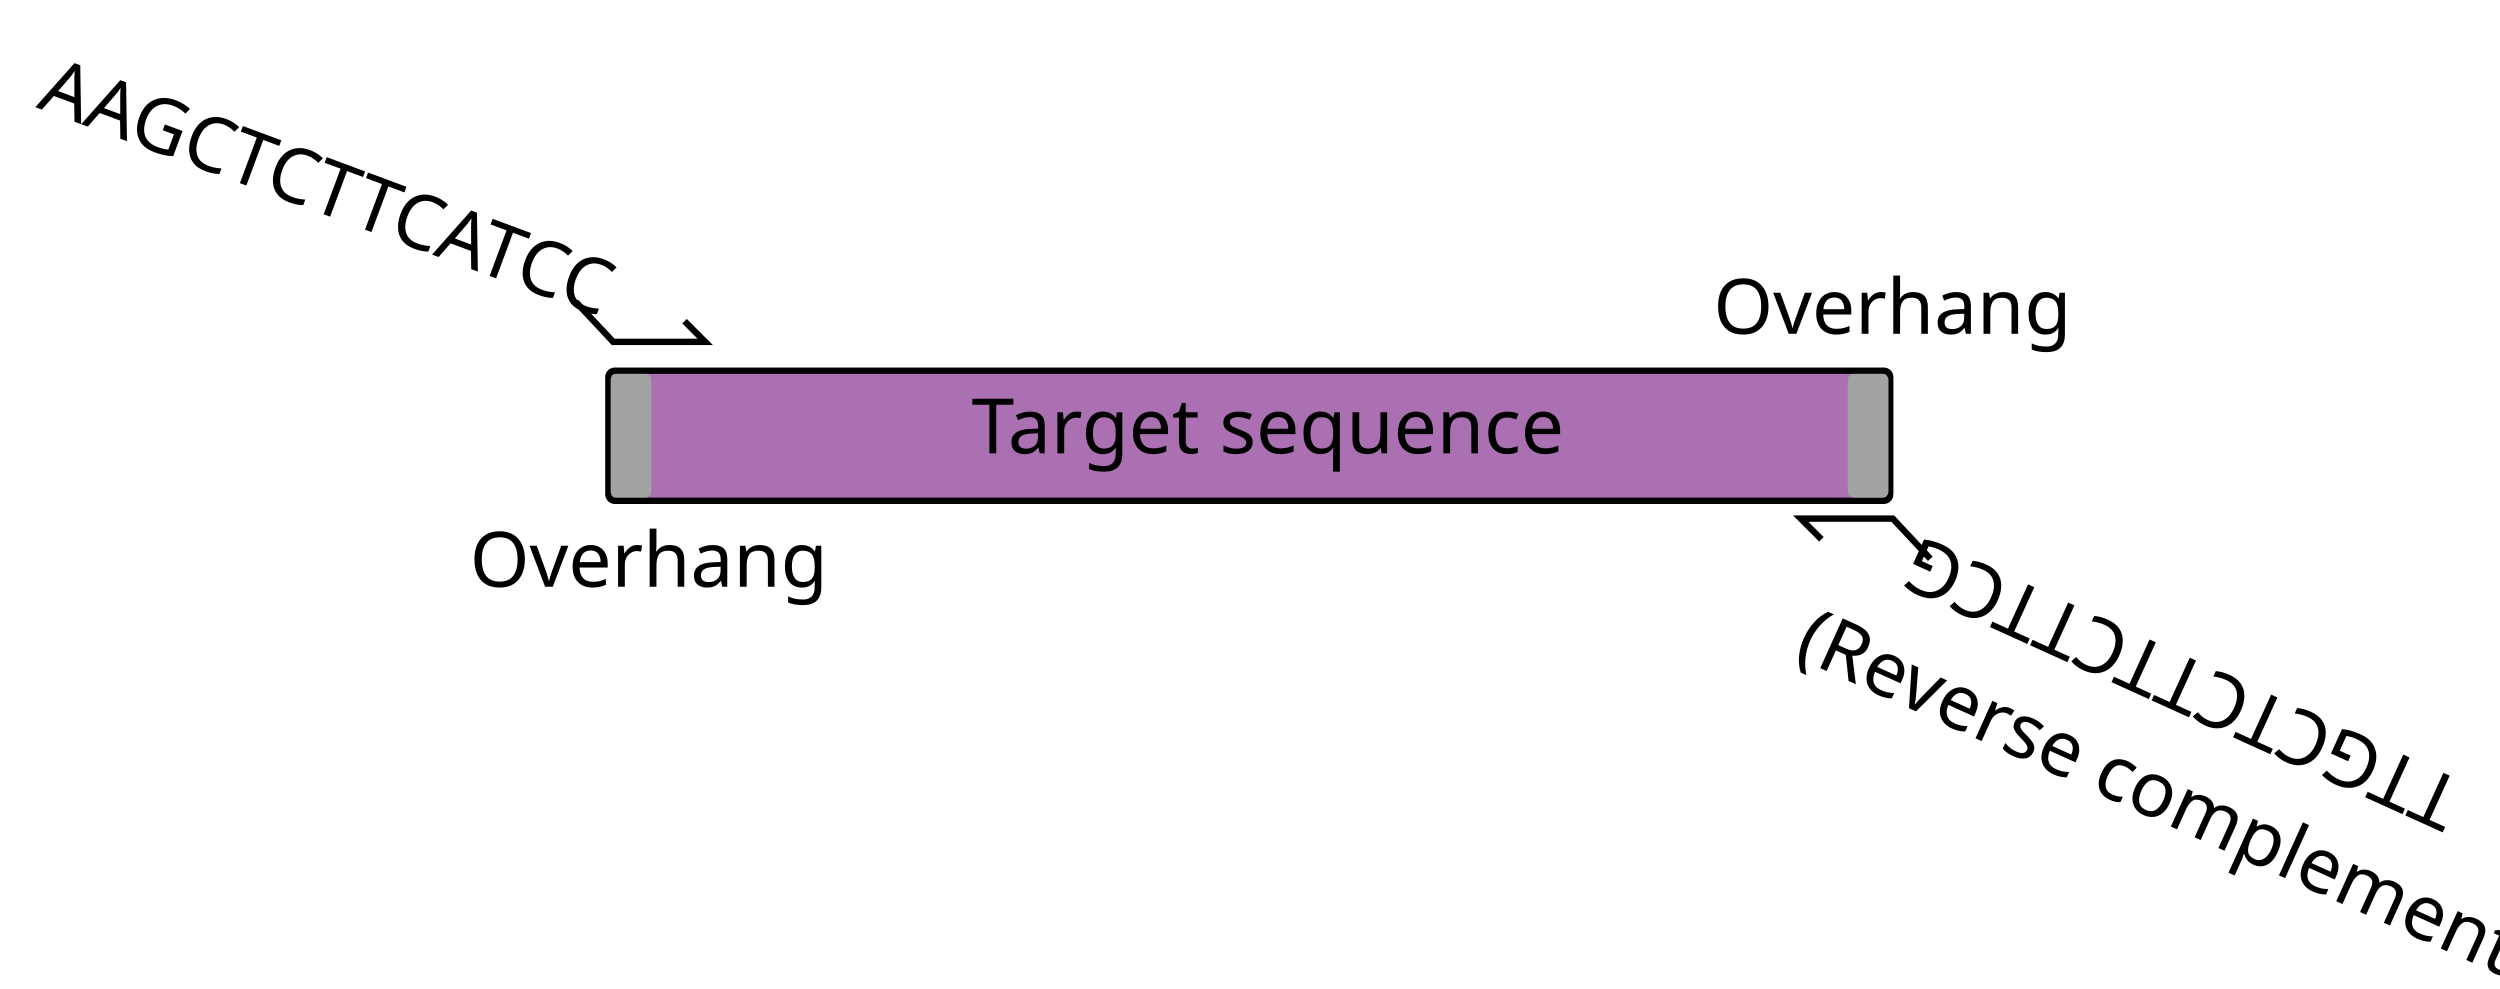
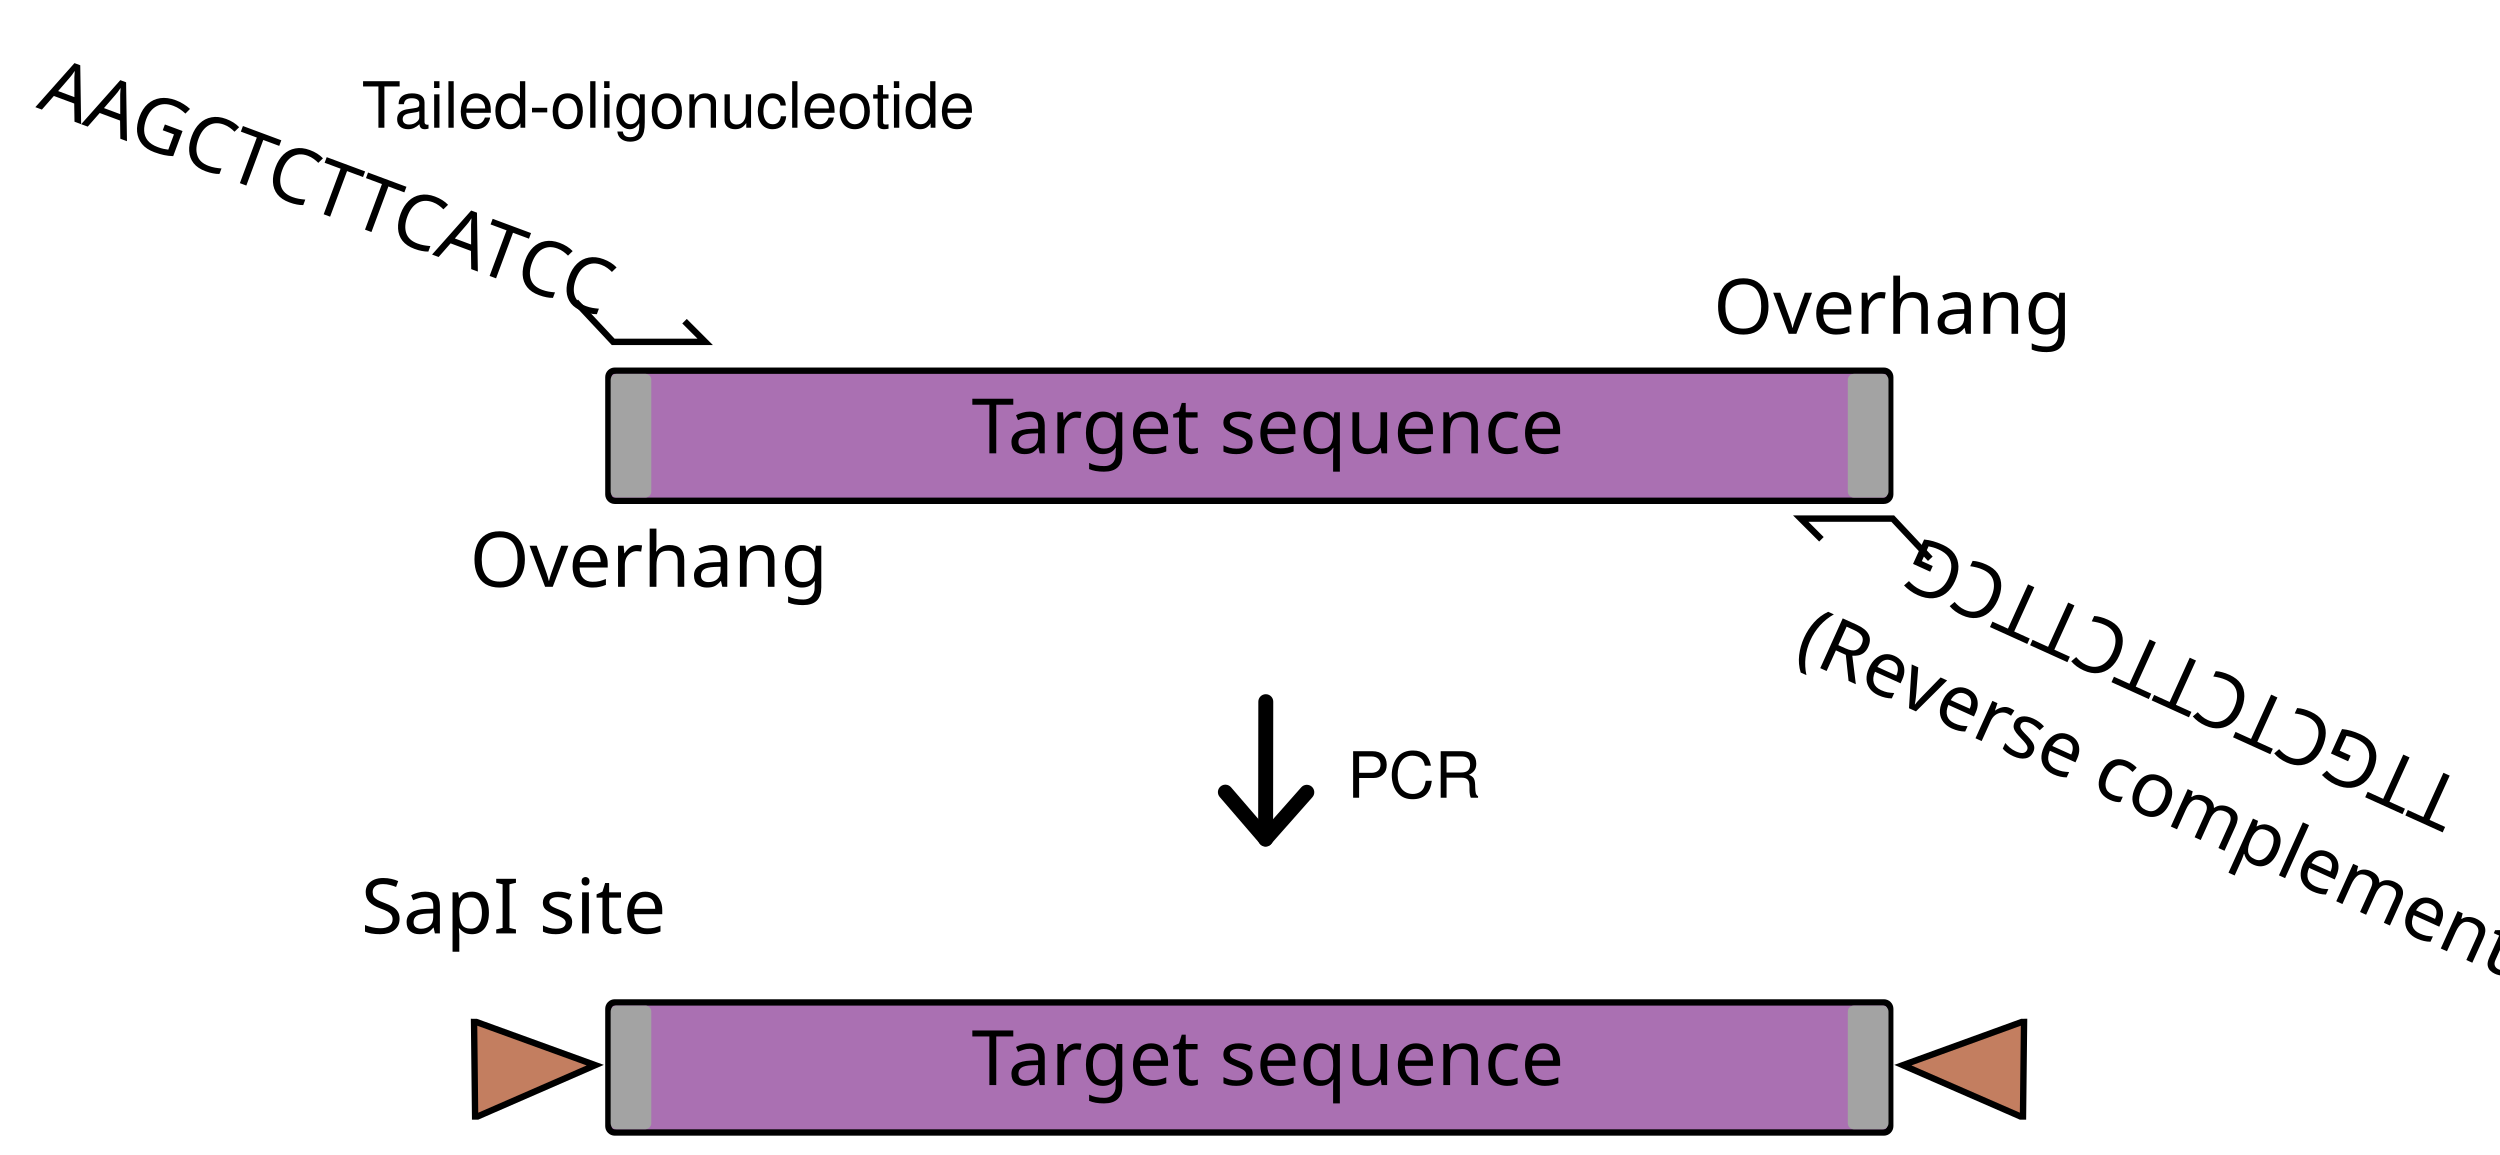
- <svg xmlns="http://www.w3.org/2000/svg" version="1.1" id="Layer_1" x="0px" y="0px" width="392px" height="155px" viewBox="0 0 392 155" enable-background="new 0 0 392 155" xml:space="preserve">
-   <path fill="#AA70B2" stroke="#000000" stroke-miterlimit="10" d="M296.389,77.524c0,0.552-0.447,1-1,1H96.396c-0.552,0-1-0.448-1-1  V59.126c0-0.552,0.448-1,1-1h198.992c0.553,0,1,0.448,1,1V77.524z" />
+ <svg xmlns="http://www.w3.org/2000/svg" version="1.1" id="Layer_1" x="0px" y="0px" width="392px" height="181px" viewBox="0 0 392 181" enable-background="new 0 0 392 181" xml:space="preserve">
+   <path fill="#AA70B2" stroke="#000000" stroke-miterlimit="10" d="M296.389,77.524c0,0.552-0.447,1-1,1H96.396c-0.552,0-1-0.447-1-1  V59.126c0-0.552,0.448-1,1-1h198.993c0.553,0,1,0.448,1,1V77.524L296.389,77.524z" />
  <path fill="#A3A3A3" d="M102.125,77.059c0,0.522-0.415,0.946-0.927,0.946h-4.521c-0.512,0-0.927-0.423-0.927-0.946V59.566  c0-0.522,0.415-0.945,0.927-0.945h4.521c0.512,0,0.927,0.423,0.927,0.945V77.059z" />
  <text transform="matrix(1 0 0 1 152.3364 71.0835)" font-family="'MyriadPro-Regular'" font-size="12">Target sequence</text>
  <polyline fill="none" stroke="#000000" stroke-miterlimit="10" points="107.334,50.365 110.577,53.608 96.149,53.608 90.26,47.314   " />
-   <polyline fill="none" stroke="#000000" stroke-miterlimit="10" points="285.6,84.563 282.357,81.319 296.784,81.319 302.674,87.614   " />
-   <text transform="matrix(0.9374 0.3483 -0.3483 0.9374 5.5435 16.8027)" font-family="'MyriadPro-Regular'" font-size="12">AAGCTCTTCATCC</text>
+   <polyline fill="none" stroke="#000000" stroke-miterlimit="10" points="285.6,84.562 282.357,81.318 296.784,81.318 302.674,87.613   " />
+   <text transform="matrix(0.9374 0.3483 -0.3483 0.9374 5.5435 16.8022)" font-family="'MyriadPro-Regular'" font-size="12">AAGCTCTTCATCC</text>
  <text transform="matrix(-0.9107 -0.4131 0.4131 -0.9107 386.6582 122.7715)" font-family="'MyriadPro-Regular'" font-size="12">TTGCTCTTCTTCG</text>
  <text transform="matrix(0.9113 0.4117 -0.4117 0.9113 281.0781 102.8047)" font-family="'MyriadPro-Regular'" font-size="12">(Reverse complement)</text>
-   <text transform="matrix(1 0 0 1 73.6606 92.0049)" font-family="'MyriadPro-Regular'" font-size="12">Overhang</text>
+   <text transform="matrix(1 0 0 1 73.6606 92.0059)" font-family="'MyriadPro-Regular'" font-size="12">Overhang</text>
  <text transform="matrix(1 0 0 1 268.6602 52.3384)" font-family="'MyriadPro-Regular'" font-size="12">Overhang</text>
-   <path fill="#A3A3A3" d="M296.115,77.065c0,0.522-0.415,0.946-0.928,0.946h-4.52c-0.513,0-0.928-0.423-0.928-0.946V59.572  c0-0.522,0.415-0.945,0.928-0.945h4.52c0.513,0,0.928,0.423,0.928,0.945V77.065z" />
+   <path fill="#A3A3A3" d="M296.115,77.065c0,0.522-0.415,0.947-0.928,0.947h-4.521c-0.513,0-0.929-0.424-0.929-0.947V59.572  c0-0.522,0.416-0.945,0.929-0.945h4.521c0.513,0,0.928,0.423,0.928,0.945V77.065z" />
+   <path fill="#AA70B2" stroke="#000000" stroke-miterlimit="10" d="M296.389,176.576c0,0.553-0.447,1-1,1H96.396c-0.552,0-1-0.447-1-1  v-18.397c0-0.551,0.448-0.999,1-0.999h198.993c0.553,0,1,0.448,1,0.999V176.576L296.389,176.576z" />
+   <path fill="#A3A3A3" d="M102.125,176.111c0,0.522-0.415,0.946-0.927,0.946h-4.521c-0.512,0-0.927-0.423-0.927-0.946v-17.492  c0-0.522,0.415-0.944,0.927-0.944h4.521c0.512,0,0.927,0.422,0.927,0.944V176.111z" />
+   <text transform="matrix(1 0 0 1 152.3364 170.1406)" font-family="'MyriadPro-Regular'" font-size="12">Target sequence</text>
+   <path fill="#A3A3A3" d="M296.115,176.117c0,0.522-0.415,0.947-0.928,0.947h-4.521c-0.513,0-0.929-0.424-0.929-0.947v-17.492  c0-0.522,0.416-0.944,0.929-0.944h4.521c0.513,0,0.928,0.422,0.928,0.944V176.117z" />
+   <path fill="#C37E60" stroke="#000000" stroke-miterlimit="10" d="M317.008,160.248c0.12,0,0.241,0.002,0.363,0l-0.084,7.412  l-0.081,7.406c-0.131,0-0.262-0.002-0.388-0.004l-18.449-8.047L317.008,160.248z" />
+   <path fill="#C37E60" stroke="#000000" stroke-miterlimit="10" d="M93.333,167.016l-18.449,8.047  c-0.126,0.002-0.257,0.004-0.388,0.004l-0.081-7.406l-0.084-7.412c0.122,0.002,0.243,0,0.363,0L93.333,167.016z" />
+   <text transform="matrix(1 0 0 1 56.6226 146.3594)" font-family="'MyriadPro-Regular'" font-size="12">SapI site</text>
+   <g>
+     <path d="M204.033,123.456l-5.574,6.299l-5.435-6.312c-0.424-0.49-1.162-0.548-1.65-0.123c-0.49,0.419-0.545,1.156-0.124,1.65   l6.312,7.332c0.219,0.252,0.539,0.402,0.875,0.402c0.343,0.002,0.662-0.14,0.884-0.393l6.466-7.309   c0.427-0.483,0.382-1.222-0.103-1.653C205.2,122.923,204.464,122.966,204.033,123.456" />
+     <path d="M199.619,131.583l0.026-21.563c0.004-0.646-0.521-1.169-1.168-1.169c-0.644-0.002-1.166,0.521-1.172,1.167l-0.028,21.563   c0,0.645,0.522,1.172,1.167,1.176C199.091,132.755,199.617,132.232,199.619,131.583" />
+   </g>
+   <text transform="matrix(1 0 0 1 211.2637 125.084)" font-family="'Helvetica'" font-size="10">PCR</text>
+   <text transform="matrix(1 0 0 1 56.7261 20.0278)" font-family="'Helvetica'" font-size="10">Tailed-oligonucleotide</text>
</svg>
